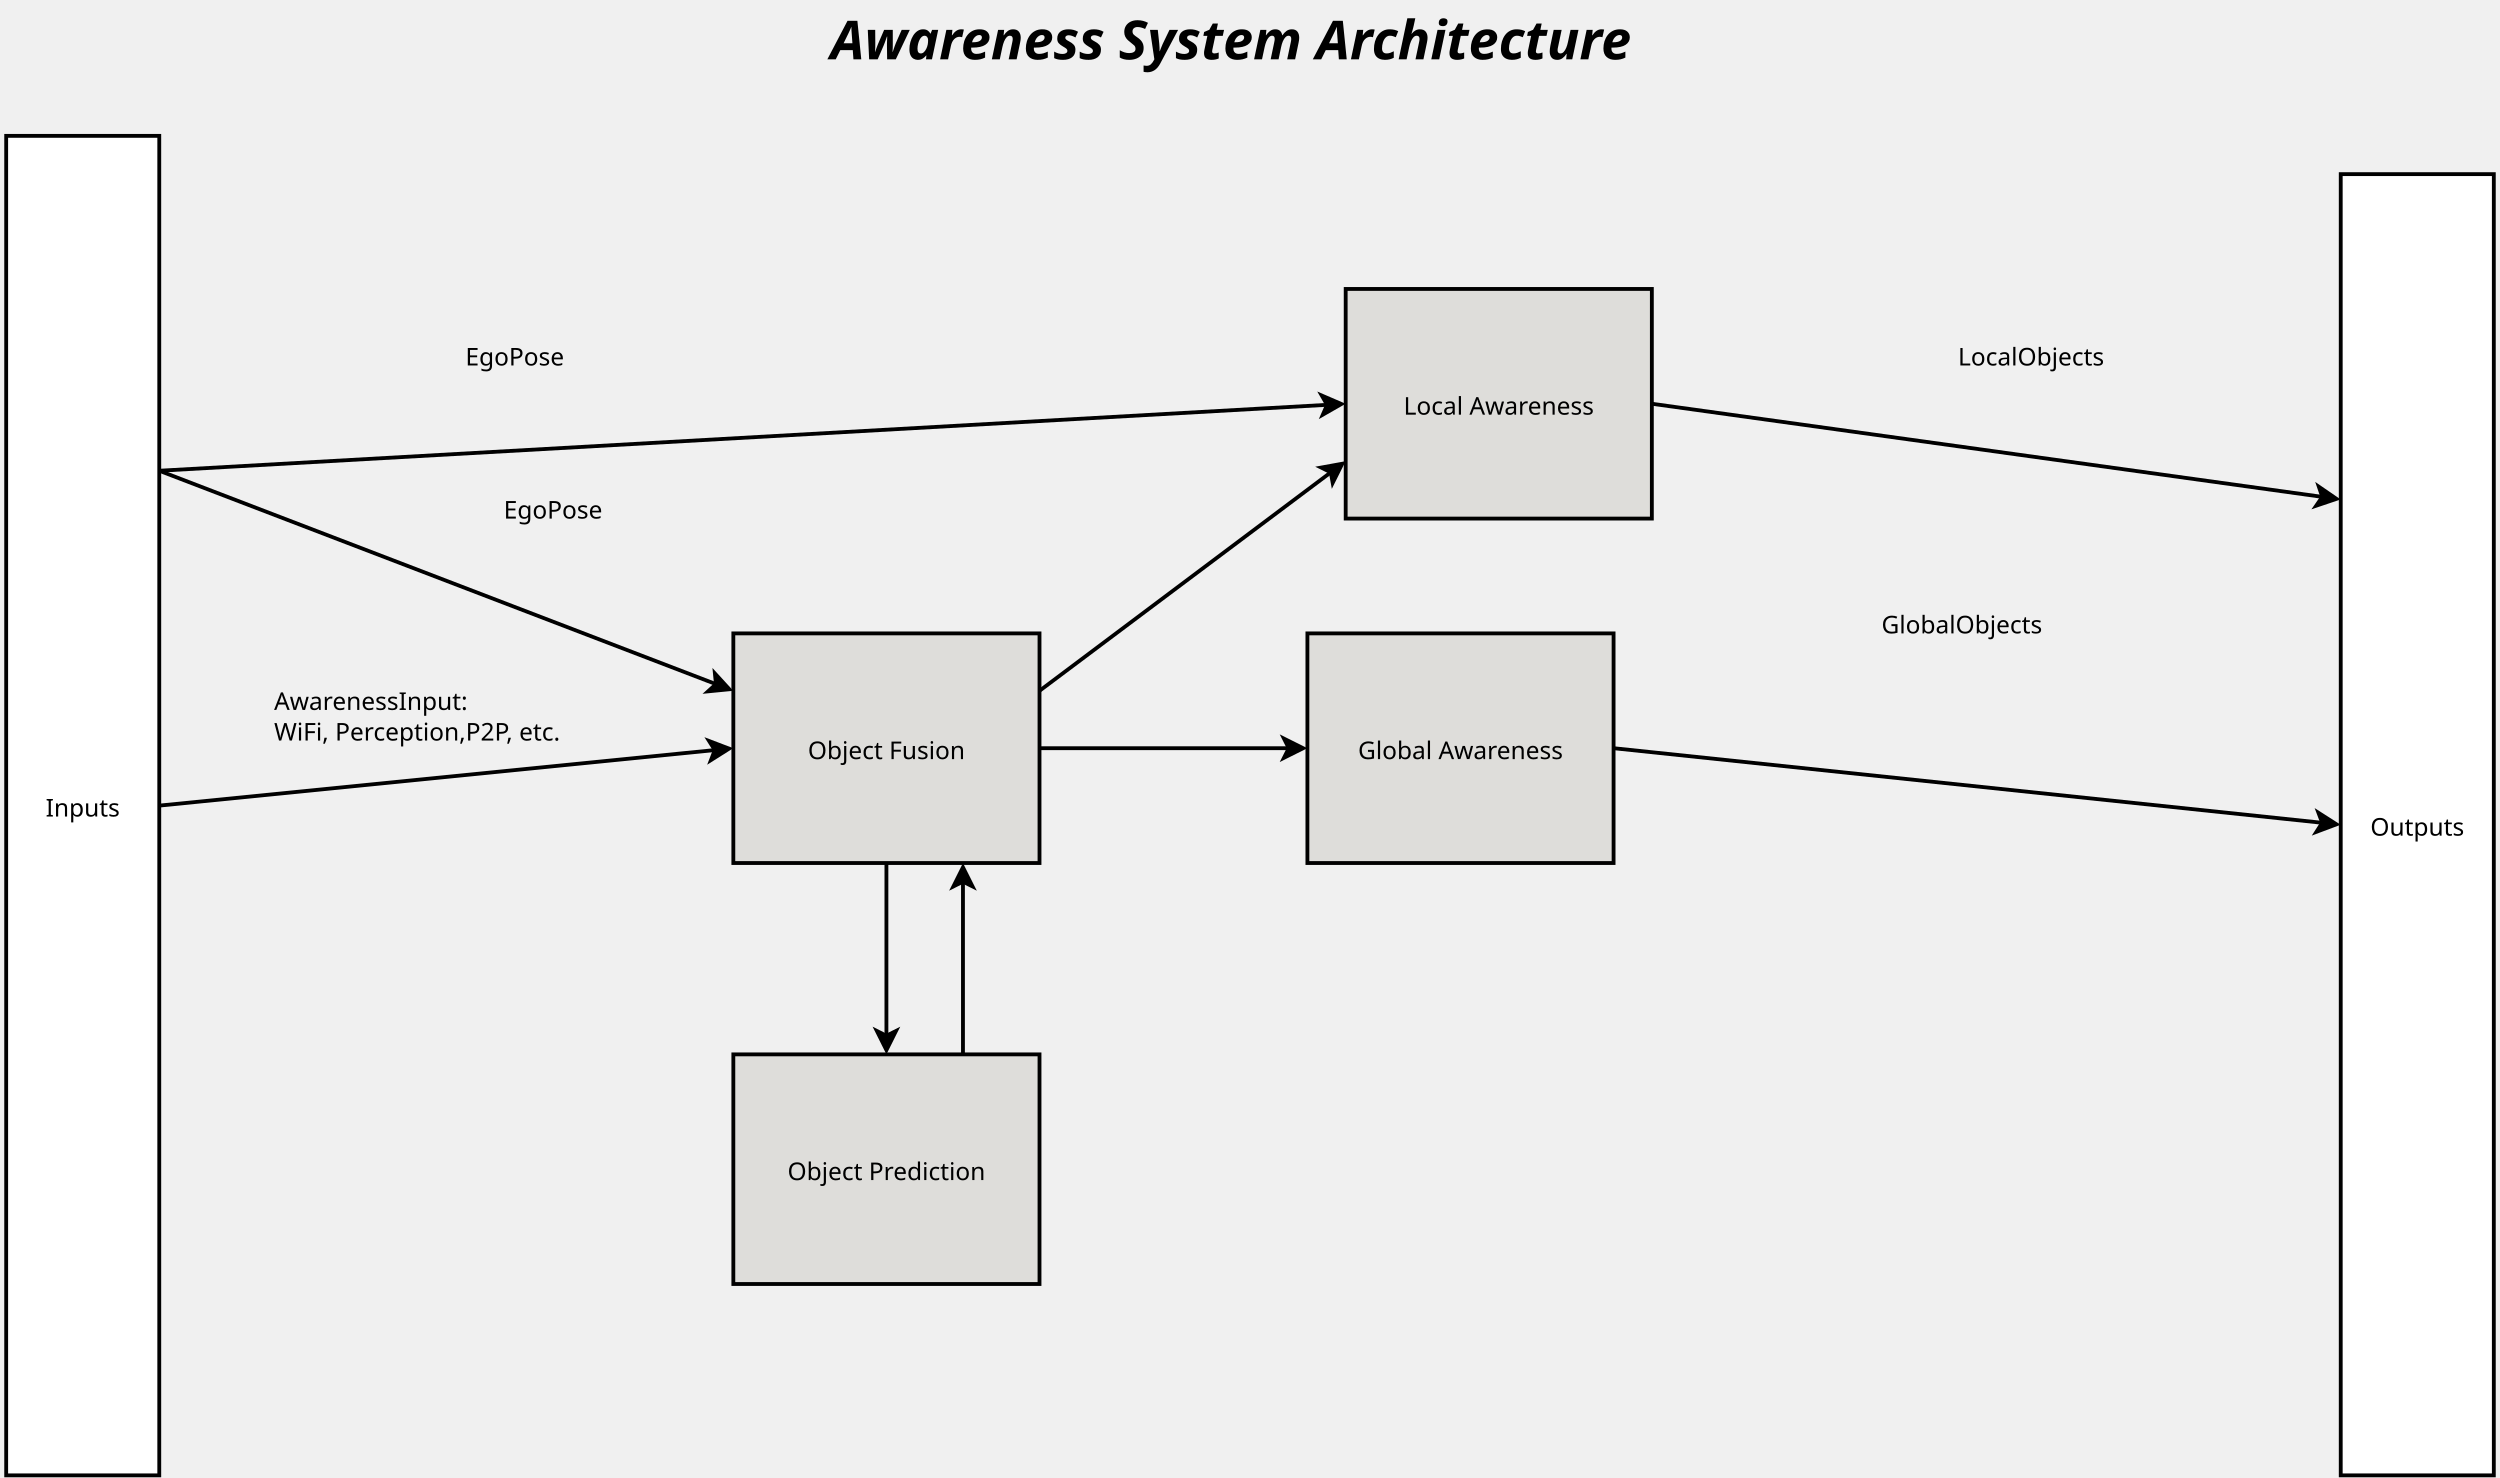
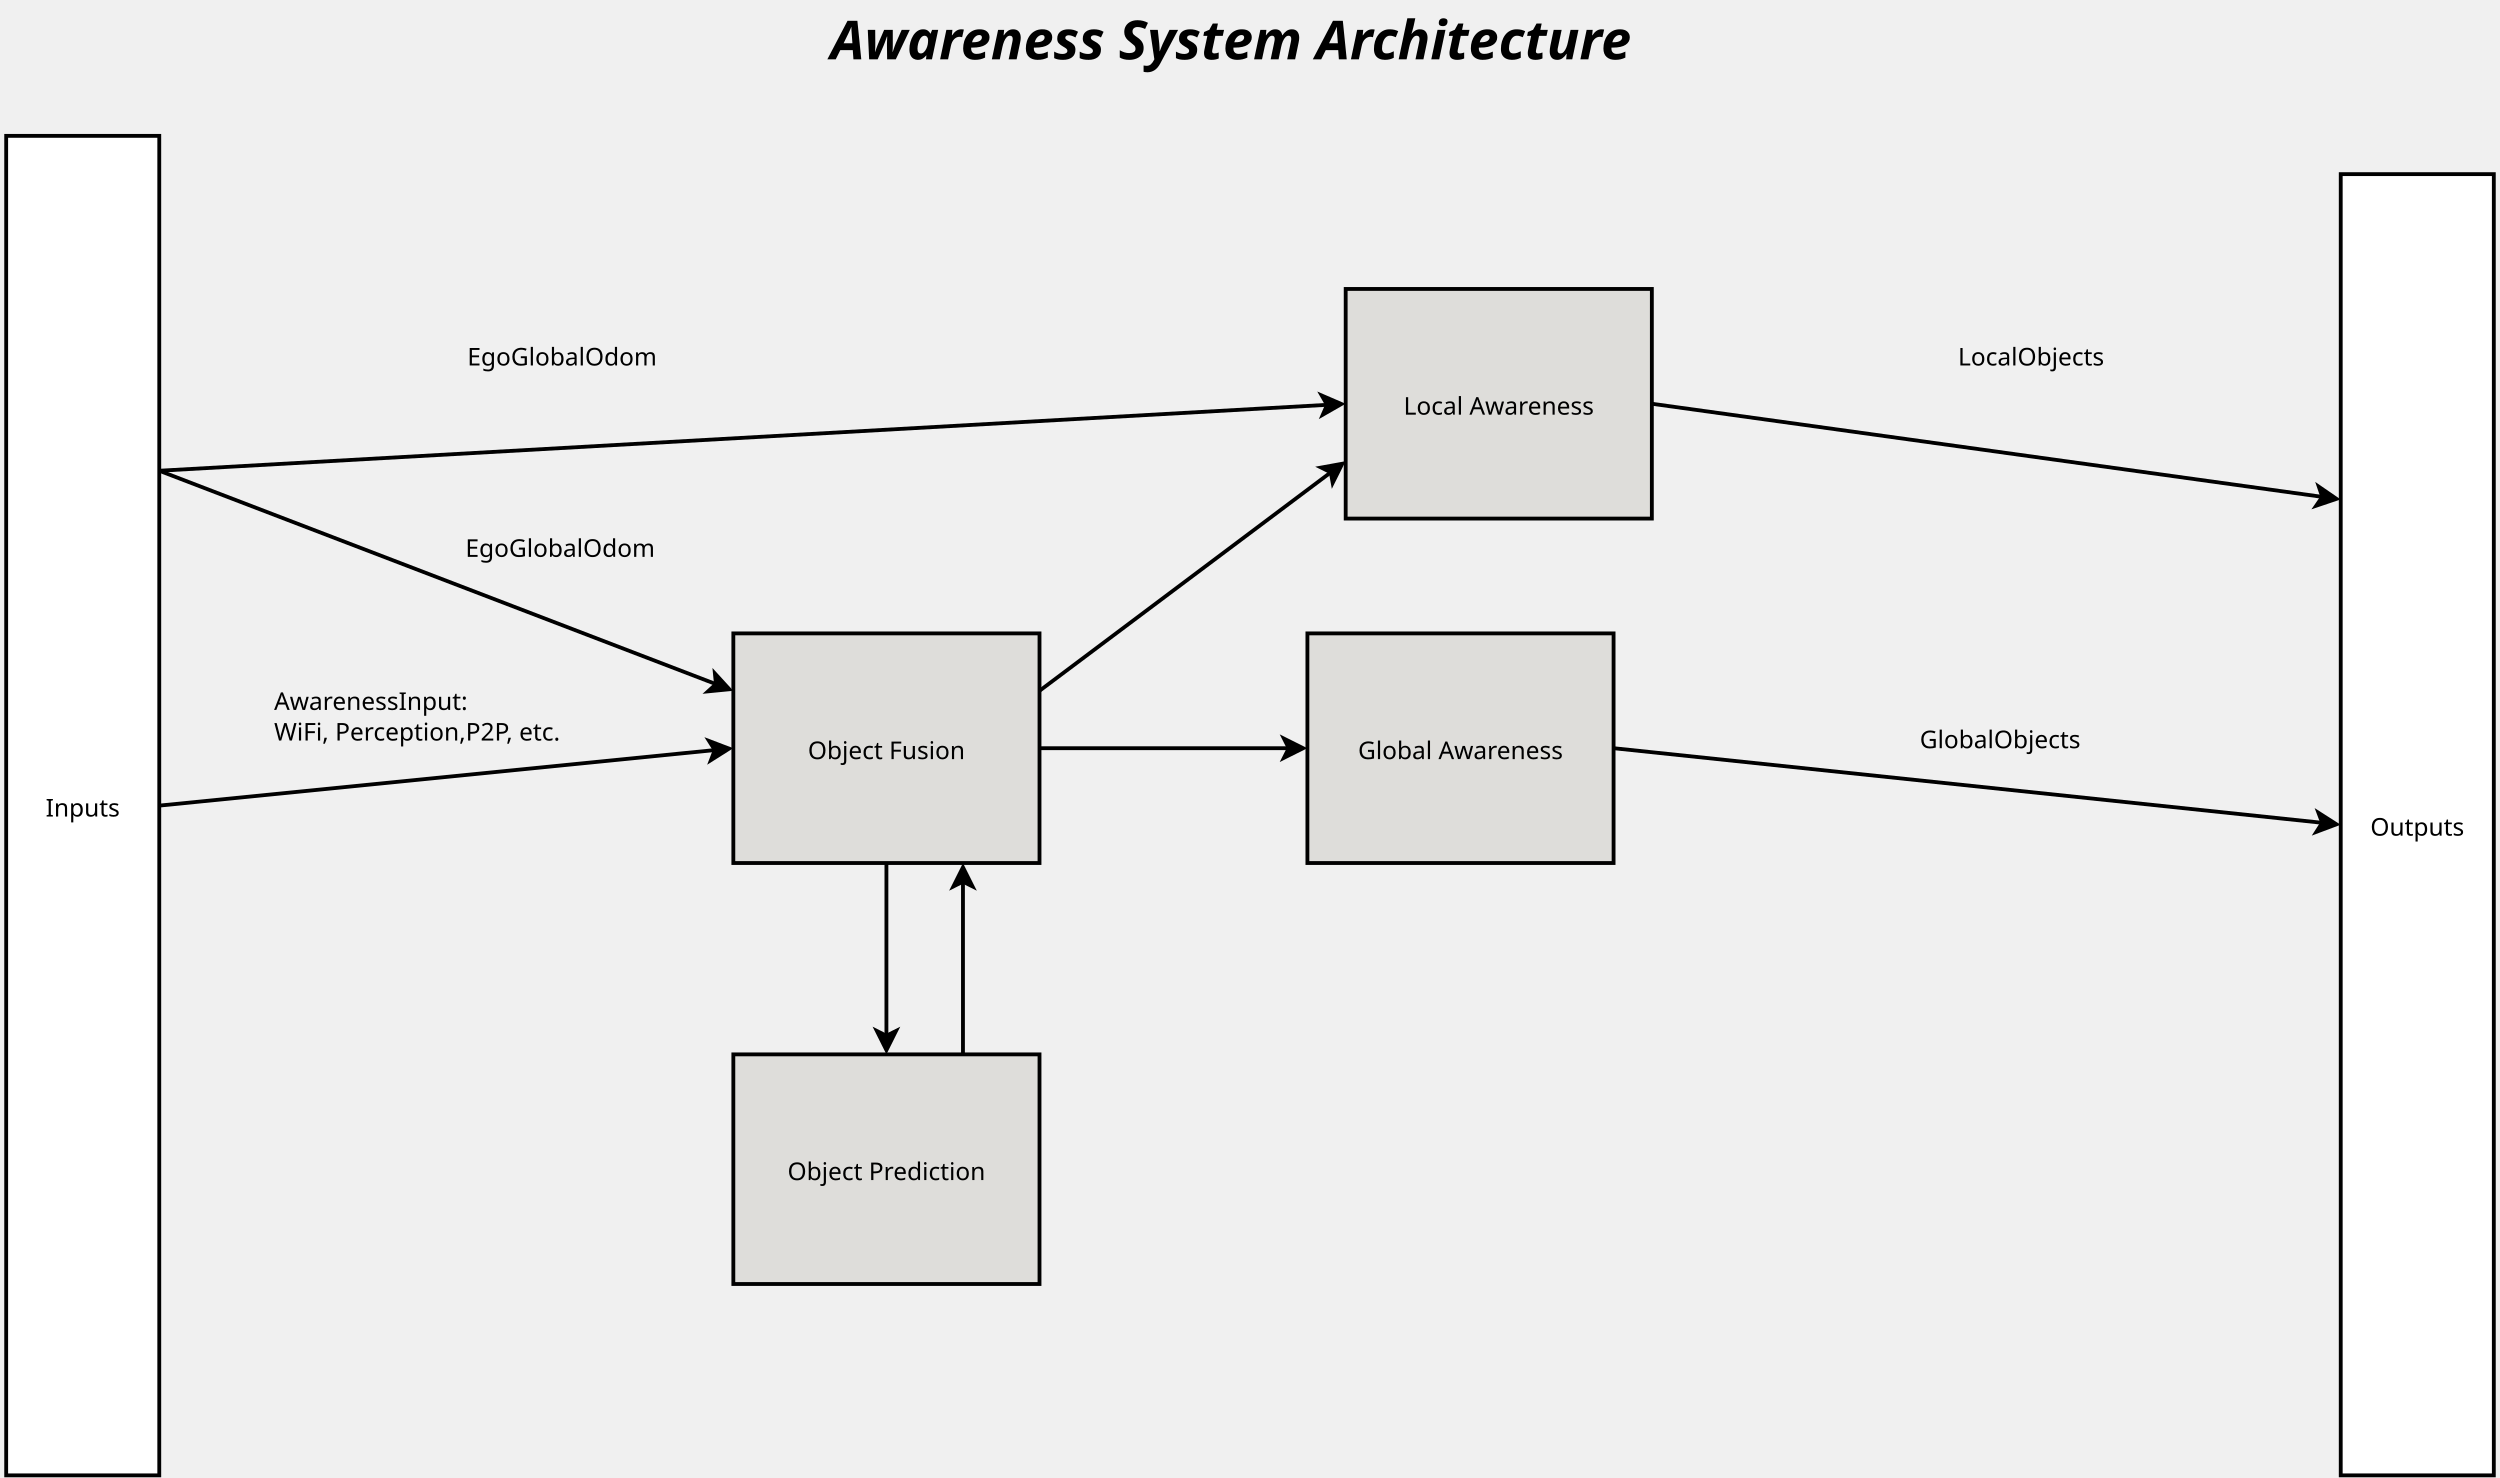
<svg xmlns="http://www.w3.org/2000/svg" width="66cm" height="39cm" viewBox="-221 -171 1302 772">
  <g id="Background">
    <text font-size="28.222" style="fill: #000000; fill-opacity: 1; stroke: none;text-anchor:middle;font-family:Sans;font-style:italic;font-weight:700" x="420" y="-140">
      <tspan x="420" y="-140">Awareness System Architecture</tspan>
    </text>
    <g>
      <rect style="fill: #deddda; fill-opacity: 1; stroke-opacity: 1; stroke-width: 2; stroke: #000000" x="460" y="160" width="160" height="120" rx="0" ry="0" />
      <text font-size="12.8" style="fill: #000000; fill-opacity: 1; stroke: none;text-anchor:middle;font-family:sans-serif;font-style:normal;font-weight:normal" x="540" y="225.7">
        <tspan x="540" y="225.7">Global Awareness</tspan>
      </text>
    </g>
    <g>
      <rect style="fill: #deddda; fill-opacity: 1; stroke-opacity: 1; stroke-width: 2; stroke: #000000" x="160" y="160" width="160" height="120" rx="0" ry="0" />
      <text font-size="12.8" style="fill: #000000; fill-opacity: 1; stroke: none;text-anchor:middle;font-family:sans-serif;font-style:normal;font-weight:normal" x="240" y="225.7">
        <tspan x="240" y="225.7">Object Fusion</tspan>
      </text>
    </g>
    <g>
      <rect style="fill: #deddda; fill-opacity: 1; stroke-opacity: 1; stroke-width: 2; stroke: #000000" x="480" y="-20" width="160" height="120" rx="0" ry="0" />
      <text font-size="12.8" style="fill: #000000; fill-opacity: 1; stroke: none;text-anchor:middle;font-family:sans-serif;font-style:normal;font-weight:normal" x="560" y="45.7">
        <tspan x="560" y="45.7">Local Awareness</tspan>
      </text>
    </g>
    <g>
      <rect style="fill: #deddda; fill-opacity: 1; stroke-opacity: 1; stroke-width: 2; stroke: #000000" x="160" y="380" width="160" height="120" rx="0" ry="0" />
      <text font-size="12.8" style="fill: #000000; fill-opacity: 1; stroke: none;text-anchor:middle;font-family:sans-serif;font-style:normal;font-weight:normal" x="240" y="445.7">
        <tspan x="240" y="445.7">Object Prediction</tspan>
      </text>
    </g>
    <g>
      <polyline style="fill: none; stroke-opacity: 1; stroke-width: 2; stroke: #000000" points="320,220 390,220 390,220 450.264,220 " />
      <polygon style="fill: #000000; fill-opacity: 1; stroke-opacity: 1; stroke-width: 2; stroke: #000000" fill-rule="evenodd" points="457.764,220 447.764,225 450.264,220 447.764,215 " />
    </g>
    <g>
      <polyline style="fill: none; stroke-opacity: 1; stroke-width: 2; stroke: #000000" points="240,280 240,330 240,330 240,370.264 " />
      <polygon style="fill: #000000; fill-opacity: 1; stroke-opacity: 1; stroke-width: 2; stroke: #000000" fill-rule="evenodd" points="240,377.764 235,367.764 240,370.264 245,367.764 " />
    </g>
    <g>
      <polyline style="fill: none; stroke-opacity: 1; stroke-width: 2; stroke: #000000" points="280,380 280,330.504 280,330.504 280,289.736 " />
      <polygon style="fill: #000000; fill-opacity: 1; stroke-opacity: 1; stroke-width: 2; stroke: #000000" fill-rule="evenodd" points="280,282.236 285,292.236 280,289.736 275,292.236 " />
    </g>
    <g>
      <line style="fill: none; stroke-opacity: 1; stroke-width: 2; stroke: #000000" x1="320" y1="190" x2="472.211" y2="75.842" />
      <polygon style="fill: #000000; fill-opacity: 1; stroke-opacity: 1; stroke-width: 2; stroke: #000000" fill-rule="evenodd" points="478.211,71.342 473.211,81.342 472.211,75.842 467.211,73.342 " />
    </g>
    <g>
      <line style="fill: none; stroke-opacity: 1; stroke-width: 2; stroke: #000000" x1="620" y1="220" x2="990.317" y2="258.981" />
      <polygon style="fill: #000000; fill-opacity: 1; stroke-opacity: 1; stroke-width: 2; stroke: #000000" fill-rule="evenodd" points="997.776,259.766 987.308,263.692 990.317,258.981 988.355,253.747 " />
    </g>
    <g>
      <line style="fill: none; stroke-opacity: 1; stroke-width: 2; stroke: #000000" x1="640" y1="40" x2="990.356" y2="88.661" />
      <polygon style="fill: #000000; fill-opacity: 1; stroke-opacity: 1; stroke-width: 2; stroke: #000000" fill-rule="evenodd" points="997.785,89.692 987.192,93.269 990.356,88.661 988.568,83.364 " />
    </g>
    <g>
      <line style="fill: none; stroke-opacity: 1; stroke-width: 2; stroke: #000000" x1="-140" y1="75" x2="150.909" y2="186.515" />
      <polygon style="fill: #000000; fill-opacity: 1; stroke-opacity: 1; stroke-width: 2; stroke: #000000" fill-rule="evenodd" points="157.912,189.2 146.785,190.289 150.909,186.515 150.364,180.952 " />
    </g>
    <g>
      <rect style="fill: #ffffff; fill-opacity: 1; stroke-opacity: 1; stroke-width: 2; stroke: #000000" x="-220" y="-100" width="80" height="700" rx="0" ry="0" />
      <text font-size="12.8" style="fill: #000000; fill-opacity: 1; stroke: none;text-anchor:middle;font-family:sans-serif;font-style:normal;font-weight:normal" x="-180" y="255.7">
        <tspan x="-180" y="255.7">Inputs</tspan>
      </text>
    </g>
    <g>
      <line style="fill: none; stroke-opacity: 1; stroke-width: 2; stroke: #000000" x1="-140" y1="250" x2="150.312" y2="220.969" />
      <polygon style="fill: #000000; fill-opacity: 1; stroke-opacity: 1; stroke-width: 2; stroke: #000000" fill-rule="evenodd" points="157.775,220.222 148.322,226.193 150.312,220.969 147.327,216.242 " />
    </g>
    <g>
      <rect style="fill: #ffffff; fill-opacity: 1; stroke-opacity: 1; stroke-width: 2; stroke: #000000" x="1000" y="-80" width="80" height="680" rx="0" ry="0" />
      <text font-size="12.8" style="fill: #000000; fill-opacity: 1; stroke: none;text-anchor:middle;font-family:sans-serif;font-style:normal;font-weight:normal" x="1040" y="265.7">
        <tspan x="1040" y="265.7">Outputs</tspan>
      </text>
    </g>
-     <text font-size="12.8" style="fill: #000000; fill-opacity: 1; stroke: none;text-anchor:start;font-family:sans-serif;font-style:normal;font-weight:normal" x="760" y="160">
-       <tspan x="760" y="160">GlobalObjects</tspan>
+     <text font-size="12.8" style="fill: #000000; fill-opacity: 1; stroke: none;text-anchor:start;font-family:sans-serif;font-style:normal;font-weight:normal" x="780" y="220">
+       <tspan x="780" y="220">GlobalObjects</tspan>
    </text>
    <text font-size="12.8" style="fill: #000000; fill-opacity: 1; stroke: none;text-anchor:start;font-family:sans-serif;font-style:normal;font-weight:normal" x="800" y="20">
      <tspan x="800" y="20">LocalObjects</tspan>
    </text>
    <text font-size="12.8" style="fill: #000000; fill-opacity: 1; stroke: none;text-anchor:start;font-family:sans-serif;font-style:normal;font-weight:normal" x="440" y="304.5">
      <tspan x="440" y="304.5" />
    </text>
-     <text font-size="12.8" style="fill: #000000; fill-opacity: 1; stroke: none;text-anchor:start;font-family:sans-serif;font-style:normal;font-weight:normal" x="40" y="100">
-       <tspan x="40" y="100">EgoPose</tspan>
+     <text font-size="12.8" style="fill: #000000; fill-opacity: 1; stroke: none;text-anchor:start;font-family:sans-serif;font-style:normal;font-weight:normal" x="20" y="120">
+       <tspan x="20" y="120">EgoGlobalOdom</tspan>
    </text>
    <g>
      <line style="fill: none; stroke-opacity: 1; stroke-width: 2; stroke: #000000" x1="-140" y1="75" x2="470.279" y2="40.549" />
      <polygon style="fill: #000000; fill-opacity: 1; stroke-opacity: 1; stroke-width: 2; stroke: #000000" fill-rule="evenodd" points="477.767,40.126 468.065,45.682 470.279,40.549 467.502,35.698 " />
    </g>
-     <text font-size="12.8" style="fill: #000000; fill-opacity: 1; stroke: none;text-anchor:start;font-family:sans-serif;font-style:normal;font-weight:normal" x="20" y="20">
-       <tspan x="20" y="20">EgoPose</tspan>
+     <text font-size="12.8" style="fill: #000000; fill-opacity: 1; stroke: none;text-anchor:start;font-family:sans-serif;font-style:normal;font-weight:normal" x="21" y="20">
+       <tspan x="21" y="20">EgoGlobalOdom</tspan>
    </text>
    <text font-size="12.8" style="fill: #000000; fill-opacity: 1; stroke: none;text-anchor:start;font-family:sans-serif;font-style:normal;font-weight:normal" x="-80" y="200">
      <tspan x="-80" y="200">AwarenessInput:</tspan>
      <tspan x="-80" y="216">WiFi, Perception,P2P, etc.</tspan>
    </text>
  </g>
</svg>
